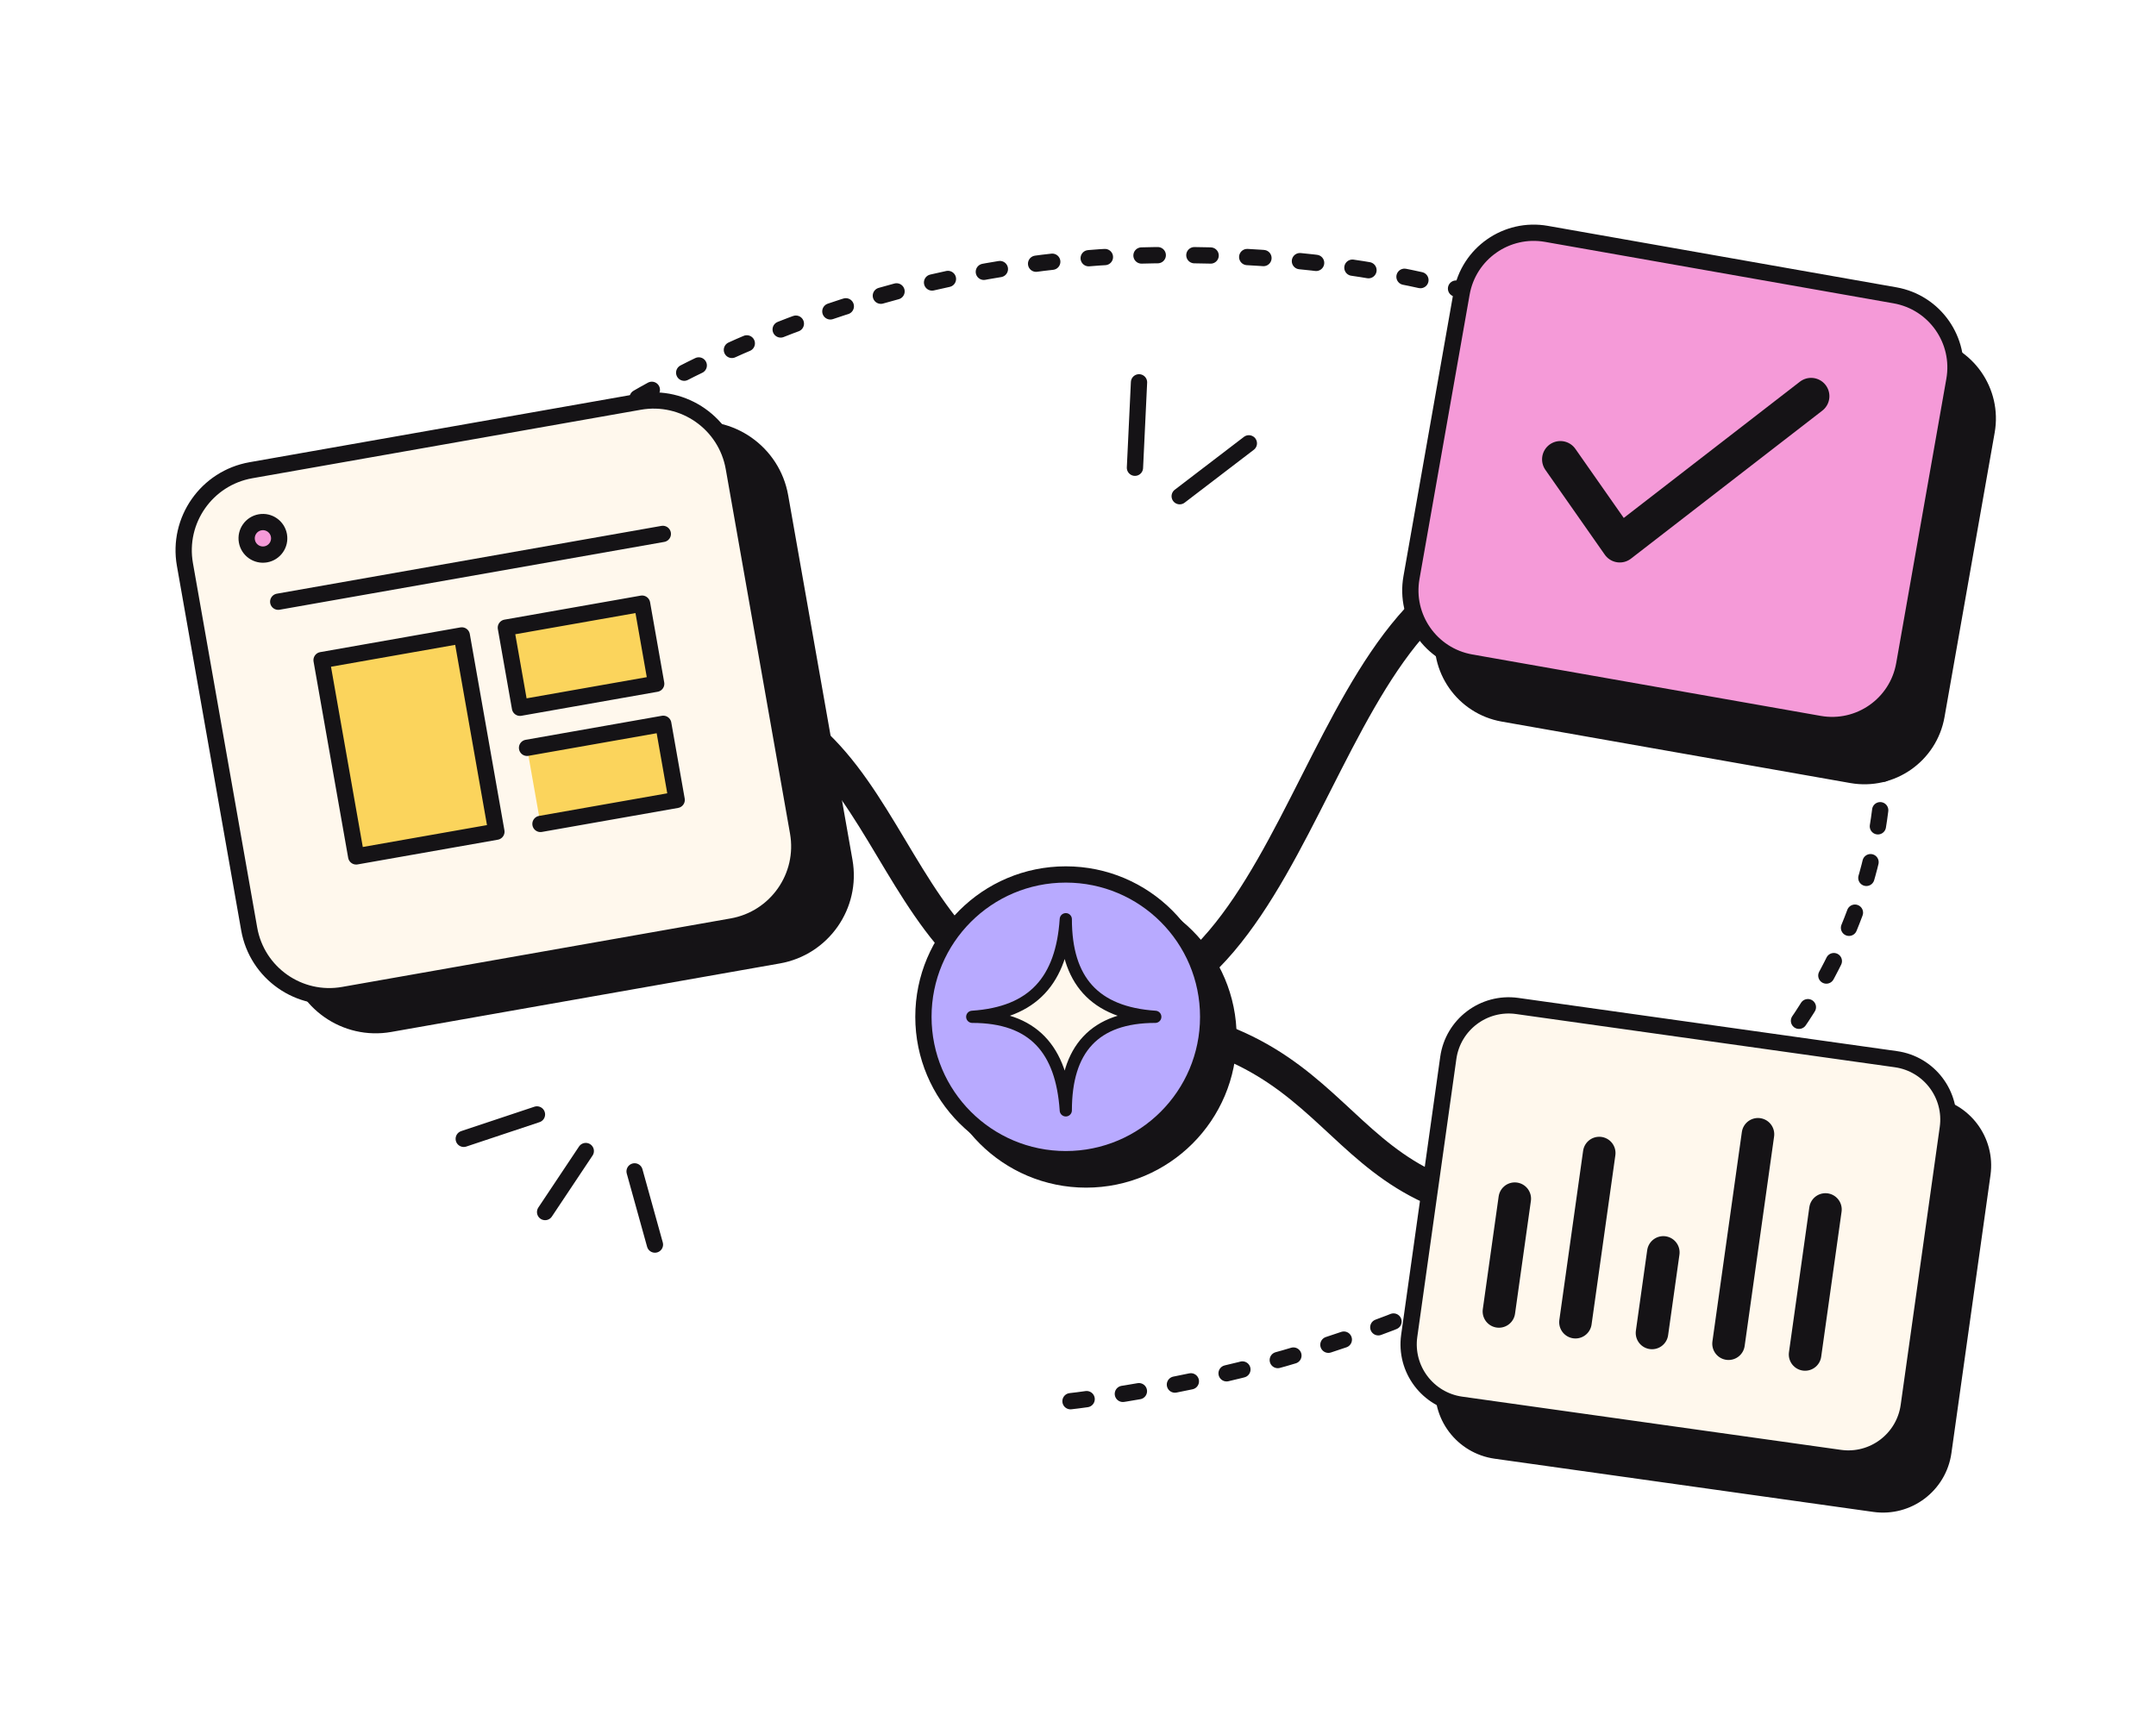
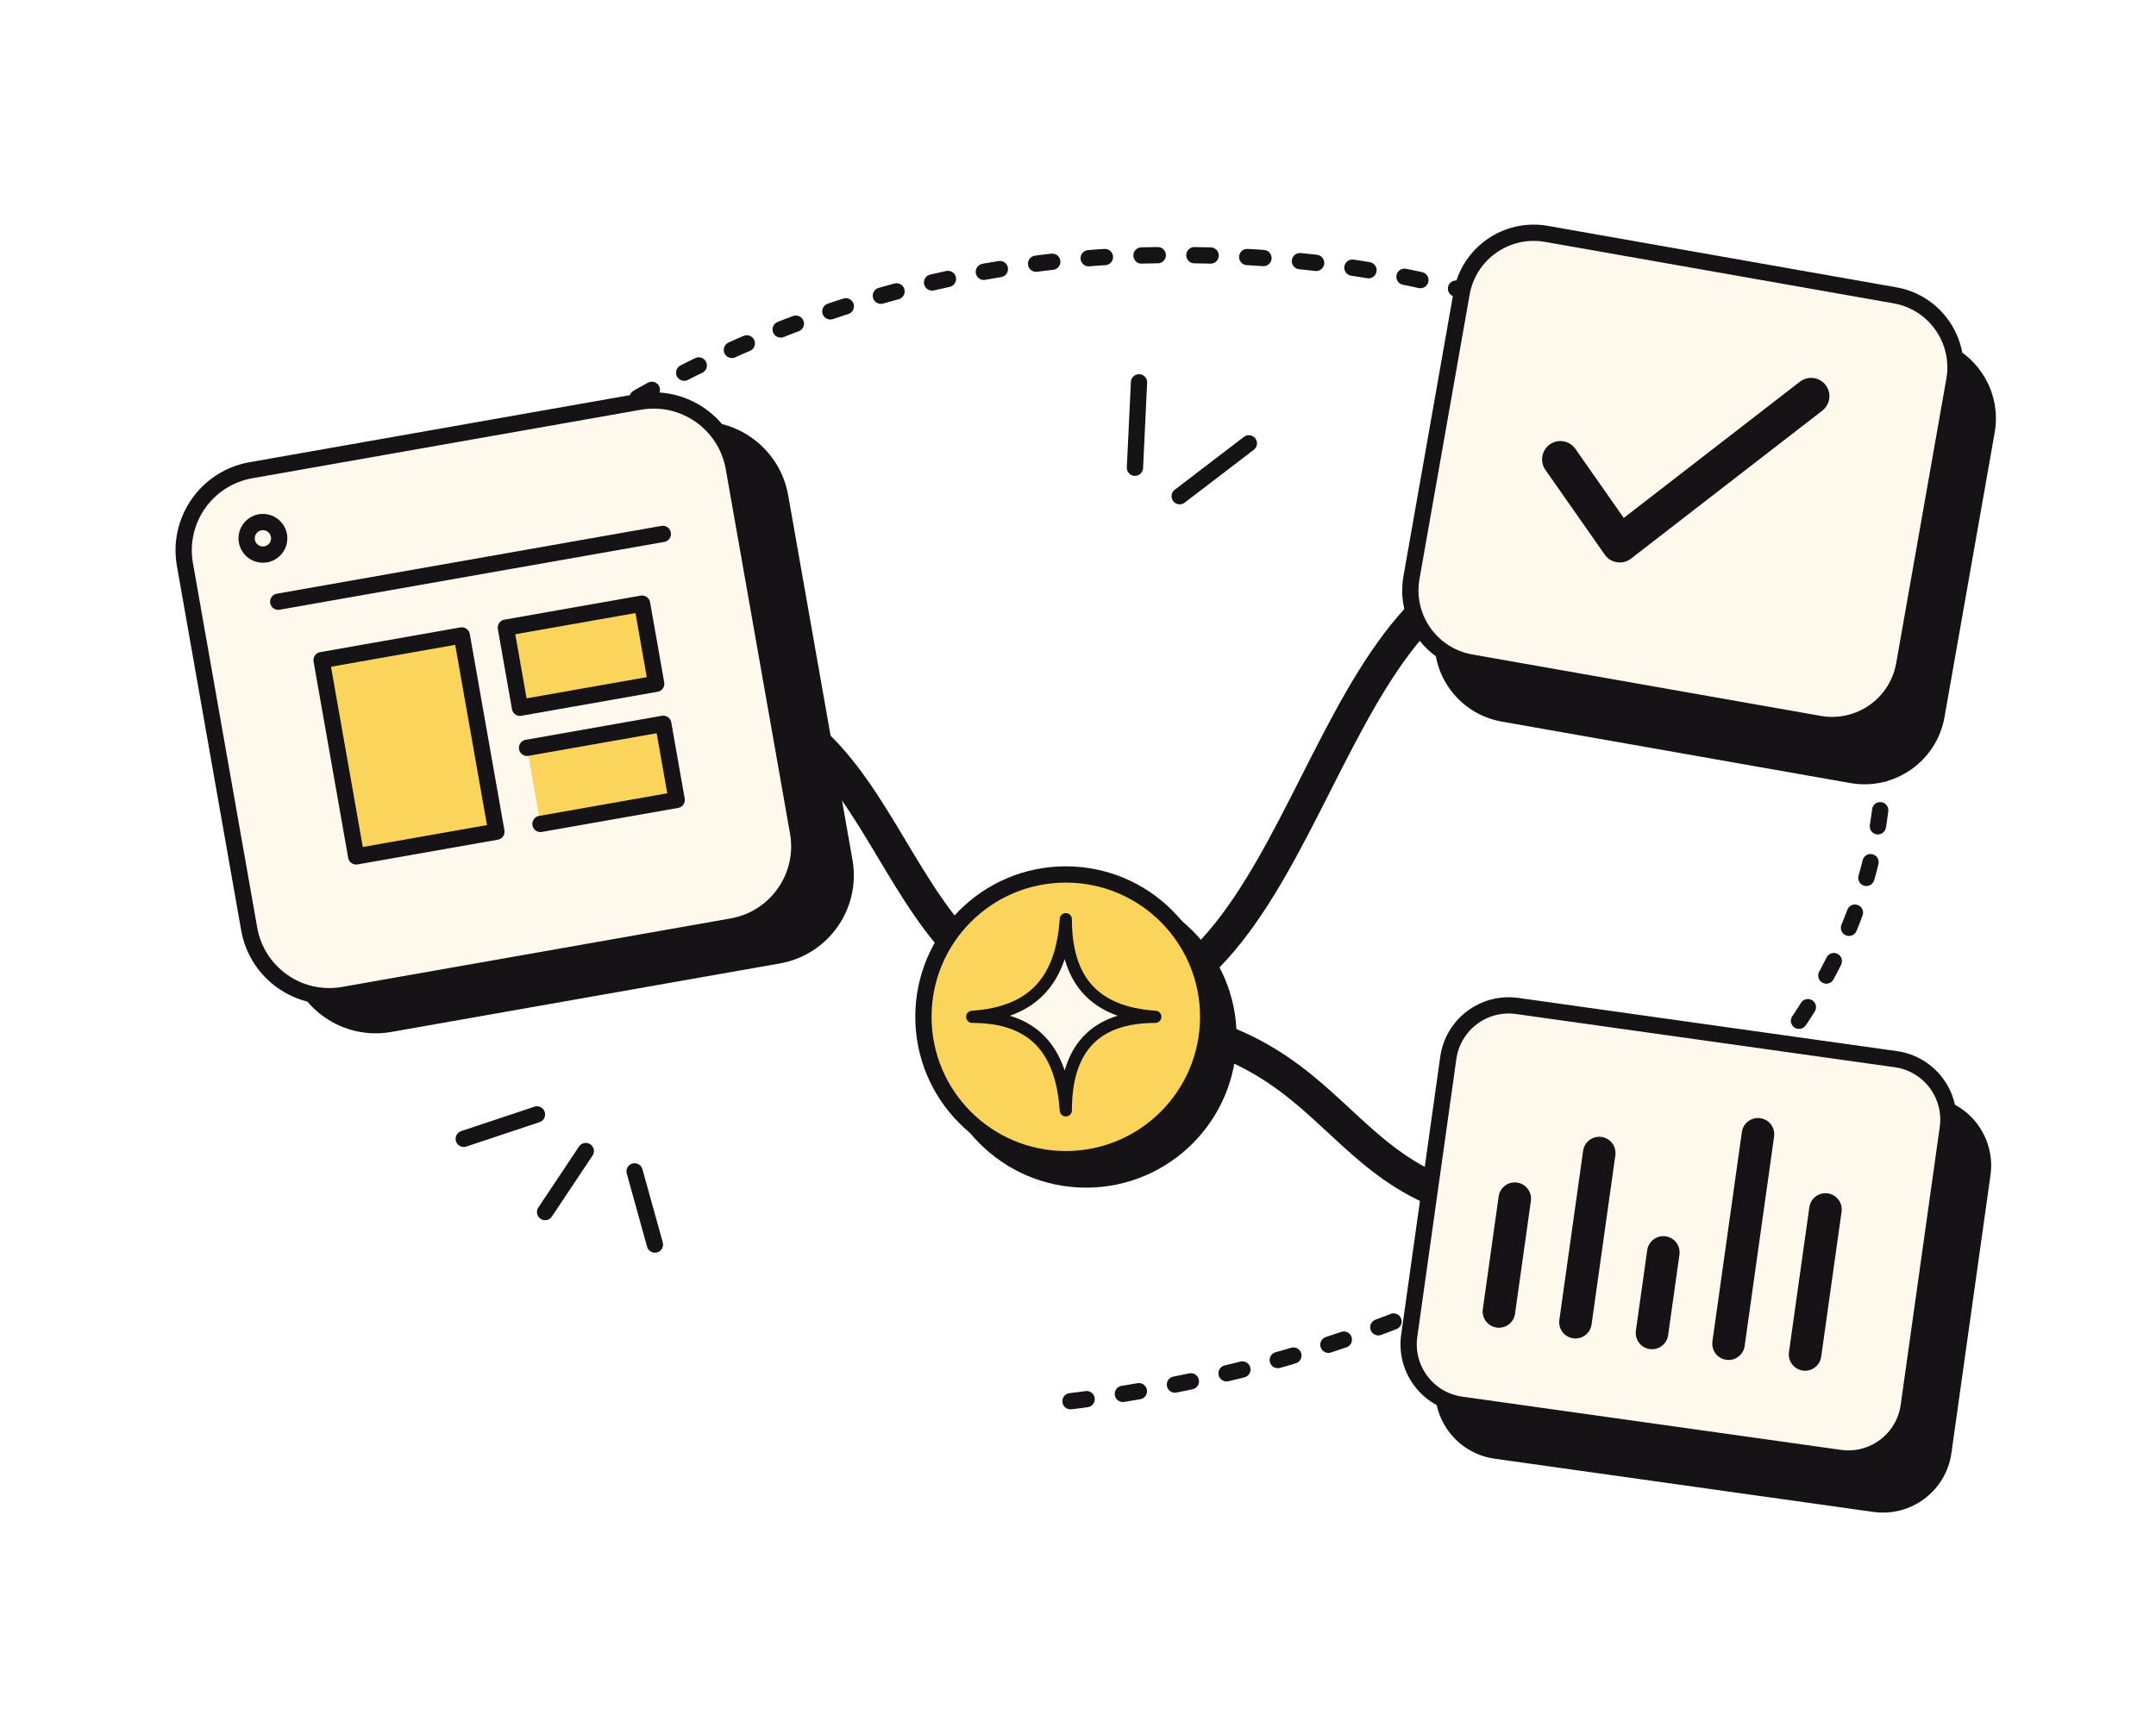
<svg xmlns="http://www.w3.org/2000/svg" viewBox="0 0 530 420" fill="none" stroke="#151316" stroke-width="4" stroke-linecap="round" stroke-linejoin="round">
  <path d="M65 203c20-71 110-135 210-140 96-4 173 33 186 102 17 88-75 166-202 180" stroke-dasharray="4 9" />
  <path d="M167 171c57-3 47 77 104 77m-5 1c58 0 57-113 115-112m-118 113c74 0 58 48 120 48" stroke-width="8" />
  <g transform="rotate(-10 128 175)">
    <rect x="63" y="114" width="137" height="131" rx="20" fill="#151316" />
    <rect x="53" y="105" width="137" height="131" rx="20" fill="#fff8ed" />
    <path d="M74 138h96M82 154h35v49H82zm46 0h34v20h-34zm0 30h34v19h-34" fill="#fbd45c" />
-     <circle cx="73" cy="122" r="4" fill="#f59ad8" />
+     <circle cx="73" cy="122" r="4" fill="#fff8ed" />
  </g>
  <g transform="rotate(10 406 124)">
    <rect x="361" y="74" width="123" height="107" rx="18" fill="#151316" />
-     <rect x="351" y="63" width="123" height="107" rx="18" fill="#f59ad8" />
+     <rect x="351" y="63" width="123" height="107" rx="18" fill="#fff8ed" />
    <path d="m382 117 18 18 40-44" stroke-width="9" />
  </g>
  <g transform="rotate(8 410 300)">
    <rect x="361" y="263" width="124" height="99" rx="15" fill="#151316" />
    <rect x="351" y="253" width="124" height="99" rx="15" fill="#fff8ed" />
    <path d="M372 328v-28m19 28v-42m19 42v-20m19 20v-52m19 52v-36" stroke="#151316" stroke-width="8" />
  </g>
  <circle cx="262" cy="250" r="35" fill="#151316" transform="translate(5 5)" />
-   <circle cx="262" cy="250" r="35" fill="#b8aaff" />
+   <circle cx="262" cy="250" r="35" fill="#fbd45c" />
  <path d="M262 226c0 15 7 23 22 24-15 0-22 8-22 23-1-15-8-23-23-23 15-1 22-9 23-24Z" fill="#fff8ed" stroke-width="3" />
  <path d="M144 283l-10 15m22-10 5 18m-29-32-18 6m165-165 1-21m10 28 17-13" />
</svg>
